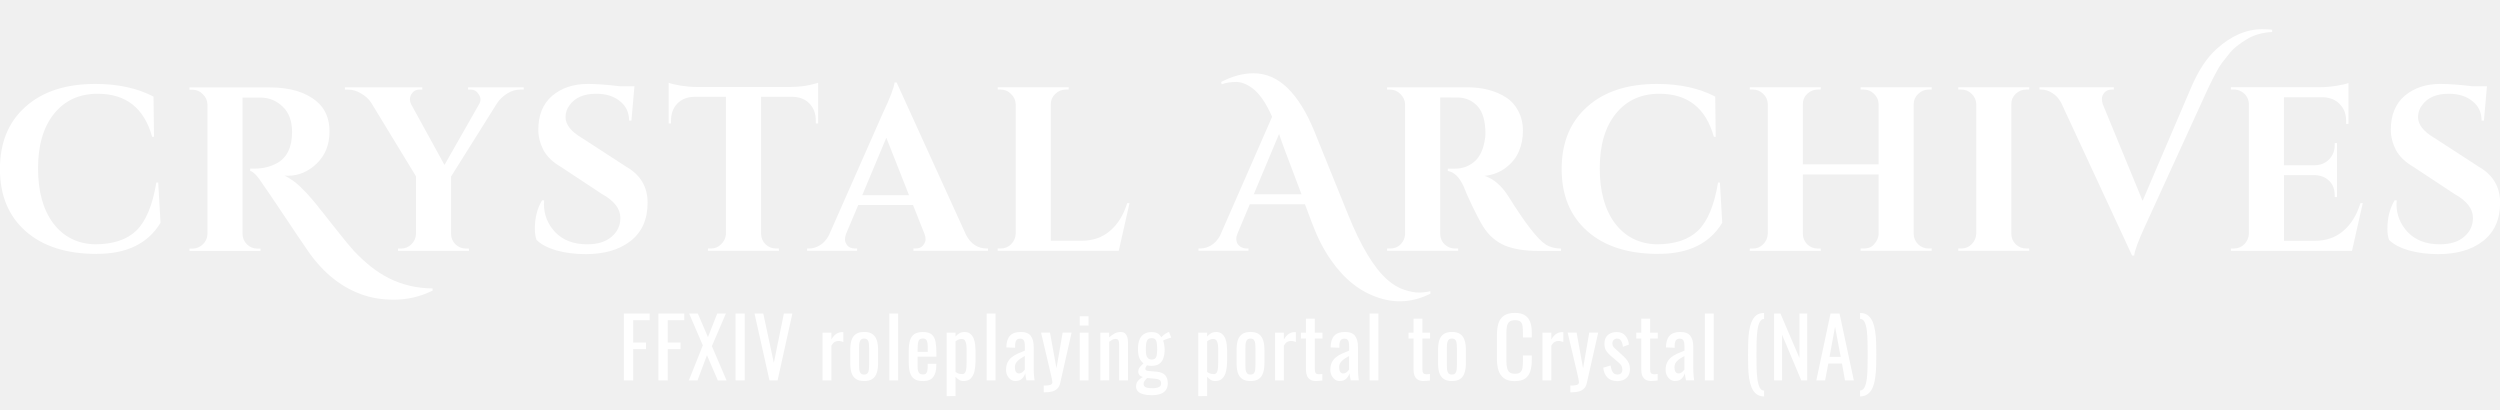
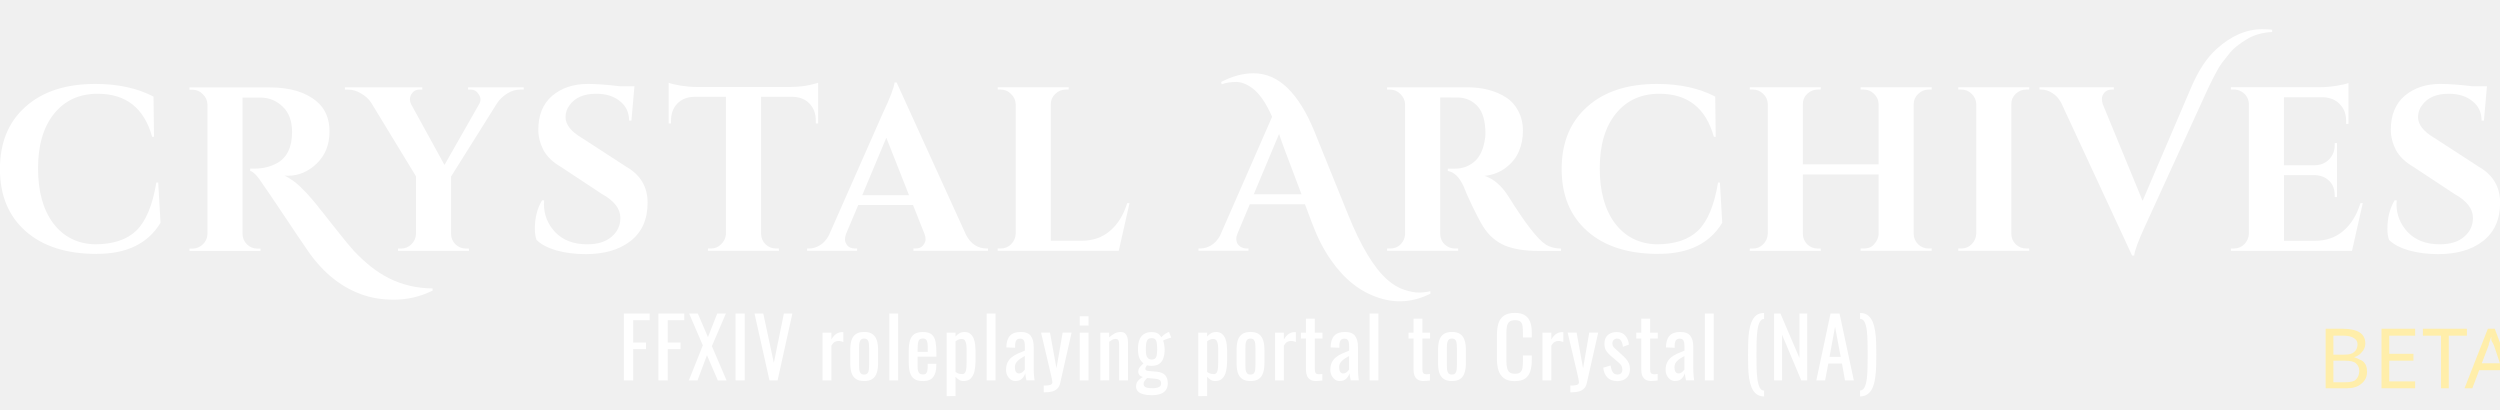
<svg xmlns="http://www.w3.org/2000/svg" width="171.11" height="28.027" viewBox="0 0 45.271 7.415" version="1.1" id="svg5">
  <defs id="defs2" />
  <g id="layer1" transform="translate(-48.04912,-50.47336)">
    <g aria-label="cRystal ArchiVes" id="text2630" style="font-size:4.233px;line-height:1.25;font-family:'Cinzel Decorative';-inkscape-font-specification:'Cinzel Decorative';letter-spacing:0.13px;fill:#ffffff;stroke-width:0.265" transform="translate(0,0.5291441)">
      <path d="m 49.797,54.542 q -0.817,0 -1.283,-0.411 -0.466,-0.411 -0.466,-1.126 0,-0.715 0.461,-1.126 0.461,-0.415 1.266,-0.415 0.614,0 1.054,0.229 l 0.009,0.728 h -0.034 q -0.216,-0.779 -0.986,-0.779 -0.5,0 -0.792,0.364 -0.288,0.36 -0.288,0.986 0,0.627 0.275,0.995 0.279,0.368 0.754,0.381 0.491,0 0.749,-0.246 0.262,-0.254 0.364,-0.872 h 0.034 l 0.042,0.728 q -0.343,0.567 -1.16,0.563 z" style="font-weight:bold" id="path1334" />
      <path d="m 55.883,55.206 q -0.33,0.165 -0.703,0.165 -0.33,0 -0.601,-0.102 -0.584,-0.216 -0.995,-0.842 -0.106,-0.152 -0.394,-0.584 -0.288,-0.432 -0.373,-0.55 -0.148,-0.233 -0.237,-0.254 v -0.042 q 0.004,0 0.009,0 0.009,0 0.017,0 0.009,0 0.017,0 0.009,0 0.021,0 0.013,0 0.021,0 0.216,0 0.398,-0.097 0.275,-0.152 0.275,-0.563 0,-0.301 -0.169,-0.461 -0.169,-0.165 -0.406,-0.165 h -0.322 v 2.468 q 0,0.11 0.08,0.191 0.08,0.076 0.191,0.076 h 0.055 v 0.042 h -1.287 v -0.042 h 0.055 q 0.106,0 0.186,-0.076 0.08,-0.076 0.085,-0.186 v -2.349 q -0.004,-0.11 -0.085,-0.186 -0.076,-0.08 -0.186,-0.08 h -0.055 v -0.042 h 1.452 q 0.546,0 0.847,0.25 0.237,0.195 0.237,0.55 0,0.356 -0.233,0.58 -0.229,0.22 -0.525,0.22 -0.025,0 -0.055,-0.004 0.174,0.093 0.288,0.207 0.119,0.114 0.203,0.216 0.089,0.102 0.148,0.182 0.064,0.076 0.165,0.207 0.102,0.127 0.212,0.267 0.11,0.14 0.241,0.288 0.135,0.144 0.296,0.275 0.165,0.131 0.334,0.216 0.36,0.182 0.792,0.186 z" style="font-weight:bold" id="path1336" />
      <path d="m 57.533,51.566 h -0.059 q -0.127,0 -0.241,0.072 -0.114,0.072 -0.182,0.174 l -0.834,1.329 v 1.037 q 0,0.11 0.08,0.191 0.08,0.076 0.191,0.076 h 0.051 l 0.004,0.042 h -1.287 v -0.042 h 0.055 q 0.11,0 0.186,-0.076 0.08,-0.076 0.085,-0.186 v -1.046 l -0.809,-1.329 q -0.064,-0.102 -0.182,-0.169 -0.114,-0.072 -0.237,-0.072 h -0.059 v -0.042 h 1.401 v 0.042 h -0.055 q -0.093,0 -0.144,0.085 -0.025,0.047 -0.025,0.093 0,0.042 0.021,0.085 l 0.605,1.101 0.627,-1.101 q 0.025,-0.042 0.025,-0.085 0,-0.047 -0.03,-0.089 -0.051,-0.089 -0.144,-0.089 h -0.051 v -0.042 h 1.008 z" style="font-weight:bold" id="path1338" />
      <path d="m 57.734,54.093 q 0,-0.305 0.131,-0.521 h 0.038 q -0.004,0.034 -0.004,0.068 0,0.292 0.207,0.512 0.212,0.216 0.576,0.216 0.284,0 0.44,-0.135 0.161,-0.135 0.161,-0.343 0,-0.25 -0.339,-0.436 l -0.737,-0.487 q -0.22,-0.127 -0.317,-0.305 -0.093,-0.182 -0.093,-0.368 0,-0.398 0.25,-0.614 0.254,-0.216 0.648,-0.216 0.233,0 0.576,0.042 h 0.267 l -0.055,0.622 h -0.042 q 0,-0.22 -0.165,-0.351 -0.161,-0.135 -0.432,-0.135 -0.33,0 -0.478,0.203 -0.076,0.097 -0.076,0.22 0,0.203 0.296,0.377 l 0.809,0.525 q 0.381,0.22 0.381,0.648 0,0.453 -0.309,0.694 -0.305,0.237 -0.813,0.237 -0.288,0 -0.533,-0.068 -0.241,-0.072 -0.356,-0.19 -0.03,-0.08 -0.03,-0.195 z" style="font-weight:bold" id="path1340" />
      <path d="m 61.831,51.697 v 2.485 q 0.004,0.11 0.08,0.186 0.08,0.076 0.19,0.076 h 0.051 l 0.004,0.042 h -1.287 v -0.042 h 0.055 q 0.106,0 0.182,-0.076 0.08,-0.076 0.089,-0.182 v -2.489 h -0.572 q -0.195,0.004 -0.309,0.123 -0.114,0.119 -0.114,0.309 v 0.051 h -0.042 v -0.737 q 0.059,0.025 0.212,0.051 0.157,0.025 0.288,0.025 h 1.706 q 0.207,-0.004 0.339,-0.034 0.131,-0.03 0.161,-0.042 v 0.737 h -0.042 v -0.051 q 0,-0.191 -0.114,-0.309 -0.114,-0.119 -0.309,-0.123 z" style="font-weight:bold" id="path1342" />
      <path d="m 65.902,54.444 h 0.038 v 0.042 h -1.35 v -0.042 h 0.038 q 0.093,0 0.135,-0.055 0.047,-0.059 0.047,-0.11 0,-0.051 -0.021,-0.102 l -0.207,-0.521 h -0.991 l -0.22,0.521 q -0.021,0.055 -0.021,0.106 0,0.047 0.042,0.106 0.047,0.055 0.144,0.055 h 0.034 v 0.042 h -0.906 v -0.042 h 0.038 q 0.097,0 0.195,-0.059 0.097,-0.059 0.161,-0.178 l 0.978,-2.214 q 0.199,-0.419 0.212,-0.555 h 0.038 l 1.257,2.76 q 0.064,0.123 0.161,0.186 0.097,0.059 0.199,0.059 z m -2.239,-0.965 h 0.847 l -0.411,-1.041 z" style="font-weight:bold" id="path1344" />
      <path d="m 66.171,54.444 q 0.11,0 0.186,-0.076 0.08,-0.08 0.085,-0.191 v -2.345 q -0.004,-0.11 -0.085,-0.186 -0.076,-0.08 -0.186,-0.08 h -0.055 v -0.042 h 1.287 l -0.004,0.042 h -0.051 q -0.11,0 -0.191,0.08 -0.08,0.076 -0.08,0.186 v 2.472 h 0.555 q 0.309,0 0.516,-0.178 0.212,-0.178 0.313,-0.504 h 0.042 l -0.195,0.864 h -2.193 v -0.042 z" style="font-weight:bold" id="path1346" />
      <path d="m 73.953,55.261 q -0.461,0.233 -0.936,0.076 -0.504,-0.161 -0.868,-0.686 -0.195,-0.279 -0.334,-0.648 l -0.135,-0.36 h -0.999 l -0.224,0.533 q -0.021,0.055 -0.021,0.089 0,0.034 0.013,0.076 0.017,0.038 0.064,0.072 0.051,0.03 0.11,0.03 h 0.034 v 0.042 h -0.906 v -0.042 h 0.038 q 0.097,0 0.191,-0.055 0.097,-0.059 0.161,-0.174 l 0.944,-2.155 q -0.165,-0.373 -0.351,-0.512 -0.157,-0.119 -0.301,-0.119 -0.14,0 -0.262,0.042 l -0.009,-0.042 q 0.305,-0.157 0.584,-0.157 0.347,0 0.622,0.271 0.271,0.267 0.478,0.77 l 0.614,1.516 q 0.347,0.859 0.711,1.181 0.148,0.131 0.305,0.182 0.157,0.051 0.262,0.051 0.11,0 0.212,-0.025 z m -3.2,-1.799 h 0.864 l -0.296,-0.783 q -0.021,-0.059 -0.059,-0.161 -0.038,-0.106 -0.051,-0.148 z" style="font-weight:bold" id="path1348" />
      <path d="m 74.324,51.709 h -0.182 q -0.009,0 -0.013,0 v 2.468 q 0.004,0.157 0.135,0.233 0.064,0.034 0.135,0.034 h 0.055 v 0.042 h -1.287 v -0.042 h 0.055 q 0.152,0 0.233,-0.131 0.034,-0.059 0.038,-0.131 v -2.349 q -0.004,-0.11 -0.085,-0.186 -0.076,-0.08 -0.186,-0.08 h -0.055 v -0.042 h 1.452 q 0.411,0 0.694,0.178 0.144,0.089 0.229,0.25 0.085,0.157 0.085,0.36 0,0.199 -0.072,0.368 -0.068,0.169 -0.233,0.296 -0.161,0.127 -0.389,0.152 0.246,0.08 0.432,0.373 0.457,0.732 0.677,0.872 0.11,0.068 0.275,0.072 v 0.042 h -0.415 q -0.36,0 -0.601,-0.097 -0.241,-0.102 -0.394,-0.343 -0.076,-0.123 -0.195,-0.368 -0.119,-0.25 -0.157,-0.356 -0.114,-0.254 -0.288,-0.284 v -0.042 h 0.131 q 0.191,0 0.334,-0.114 0.148,-0.114 0.199,-0.373 0.017,-0.089 0.017,-0.14 0,-0.347 -0.14,-0.5 -0.14,-0.157 -0.36,-0.161 -0.042,0 -0.127,0 z" style="font-weight:bold" id="path1350" />
      <path d="m 78.077,54.542 q -0.817,0 -1.283,-0.411 -0.466,-0.411 -0.466,-1.126 0,-0.715 0.461,-1.126 0.461,-0.415 1.266,-0.415 0.614,0 1.054,0.229 l 0.009,0.728 h -0.034 q -0.216,-0.779 -0.986,-0.779 -0.5,0 -0.792,0.364 -0.288,0.36 -0.288,0.986 0,0.627 0.275,0.995 0.279,0.368 0.754,0.381 0.491,0 0.749,-0.246 0.262,-0.254 0.364,-0.872 h 0.034 l 0.042,0.728 q -0.343,0.567 -1.16,0.563 z" style="font-weight:bold" id="path1352" />
      <path d="m 81.797,54.444 q 0.11,0 0.169,-0.055 0.097,-0.097 0.102,-0.207 v -1.079 h -1.372 v 1.075 q 0,0.11 0.08,0.191 0.08,0.076 0.191,0.076 h 0.051 l 0.004,0.042 H 79.735 v -0.042 h 0.055 q 0.11,0 0.186,-0.076 0.08,-0.08 0.085,-0.191 V 51.828 q -0.004,-0.11 -0.085,-0.186 -0.076,-0.076 -0.186,-0.076 h -0.055 v -0.042 h 1.287 l -0.004,0.042 h -0.051 q -0.11,0 -0.191,0.076 -0.08,0.076 -0.08,0.186 v 1.092 h 1.372 V 51.828 q -0.004,-0.11 -0.085,-0.186 -0.076,-0.076 -0.186,-0.076 h -0.055 v -0.042 H 83.029 v 0.042 h -0.055 q -0.11,0 -0.191,0.08 -0.08,0.076 -0.08,0.186 v 2.345 q 0,0.11 0.08,0.191 0.08,0.076 0.191,0.076 h 0.055 v 0.042 h -1.287 v -0.042 z" style="font-weight:bold" id="path1354" />
      <path d="m 83.565,54.444 q 0.11,0 0.186,-0.076 0.08,-0.08 0.085,-0.191 v -2.349 q -0.004,-0.11 -0.085,-0.186 -0.076,-0.076 -0.186,-0.076 h -0.055 v -0.042 h 1.287 l -0.004,0.042 h -0.051 q -0.11,0 -0.191,0.076 -0.08,0.076 -0.08,0.186 v 2.349 q 0,0.11 0.08,0.191 0.08,0.076 0.191,0.076 h 0.051 l 0.004,0.042 h -1.287 v -0.042 z" style="font-weight:bold" id="path1356" />
      <path d="m 89.016,50.473 q 0.106,0 0.178,0.009 v 0.042 q -0.262,0.013 -0.453,0.127 -0.216,0.131 -0.309,0.246 -0.089,0.11 -0.144,0.182 -0.051,0.068 -0.102,0.165 -0.08,0.148 -0.148,0.292 l -1.135,2.481 q -0.195,0.419 -0.207,0.555 h -0.038 l -1.283,-2.764 q -0.064,-0.119 -0.161,-0.178 -0.097,-0.064 -0.199,-0.064 h -0.034 v -0.042 h 1.346 v 0.042 h -0.034 q -0.093,0 -0.14,0.059 -0.042,0.055 -0.042,0.106 0,0.051 0.017,0.102 l 0.72,1.748 0.876,-2.045 q 0.199,-0.47 0.466,-0.707 0.394,-0.356 0.825,-0.356 z" style="font-weight:bold" id="path1358" />
      <path d="m 88.502,54.444 q 0.11,0 0.186,-0.076 0.08,-0.08 0.085,-0.191 v -2.358 q -0.013,-0.148 -0.14,-0.22 -0.064,-0.034 -0.131,-0.034 h -0.055 v -0.042 h 1.621 q 0.131,0 0.288,-0.025 0.157,-0.025 0.22,-0.051 v 0.741 h -0.042 v -0.051 q 0,-0.191 -0.114,-0.305 -0.11,-0.119 -0.301,-0.127 h -0.711 v 1.232 h 0.559 q 0.157,-0.004 0.258,-0.106 0.102,-0.106 0.102,-0.258 v -0.038 h 0.042 v 0.978 h -0.042 v -0.034 q 0,-0.212 -0.169,-0.313 -0.085,-0.047 -0.186,-0.051 h -0.563 v 1.19 h 0.555 q 0.309,0 0.516,-0.178 0.212,-0.178 0.313,-0.504 h 0.042 l -0.195,0.864 h -2.193 v -0.042 z" style="font-weight:bold" id="path1360" />
      <path d="m 91.281,54.093 q 0,-0.305 0.131,-0.521 h 0.038 q -0.004,0.034 -0.004,0.068 0,0.292 0.207,0.512 0.212,0.216 0.576,0.216 0.284,0 0.44,-0.135 0.161,-0.135 0.161,-0.343 0,-0.25 -0.339,-0.436 l -0.737,-0.487 q -0.22,-0.127 -0.318,-0.305 -0.093,-0.182 -0.093,-0.368 0,-0.398 0.25,-0.614 0.254,-0.216 0.648,-0.216 0.233,0 0.576,0.042 h 0.267 l -0.055,0.622 h -0.042 q 0,-0.22 -0.165,-0.351 -0.161,-0.135 -0.432,-0.135 -0.33,0 -0.478,0.203 -0.076,0.097 -0.076,0.22 0,0.203 0.296,0.377 l 0.809,0.525 q 0.381,0.22 0.381,0.648 0,0.453 -0.309,0.694 -0.305,0.237 -0.813,0.237 -0.288,0 -0.533,-0.068 -0.241,-0.072 -0.356,-0.19 -0.03,-0.08 -0.03,-0.195 z" style="font-weight:bold" id="path1362" />
    </g>
    <g aria-label="FFXIV roleplaying portal to Crystal (NA)" id="text92731" style="font-weight:bold;font-size:1.496px;line-height:1.25;font-family:'Roboto Condensed';-inkscape-font-specification:'Roboto Condensed,  Bold';letter-spacing:0.041px;fill:#ffffff;stroke-width:0.093" transform="translate(0,0.2923912)">
      <path d="m 59.346,57.069 v -1.211 h 0.468 v 0.121 h -0.299 v 0.404 h 0.232 v 0.12 h -0.232 v 0.567 z" style="font-weight:normal;font-family:Oswald;-inkscape-font-specification:Oswald" id="path1263" />
      <path d="M 59.972,57.069 V 55.858 H 60.44 v 0.121 h -0.299 v 0.404 h 0.232 v 0.12 h -0.232 v 0.567 z" style="font-weight:normal;font-family:Oswald;-inkscape-font-specification:Oswald" id="path1265" />
      <path d="m 60.523,57.069 0.253,-0.634 -0.248,-0.577 h 0.157 l 0.184,0.428 0.168,-0.428 h 0.157 l -0.254,0.591 0.266,0.621 H 61.048 L 60.851,56.613 60.68,57.069 Z" style="font-weight:normal;font-family:Oswald;-inkscape-font-specification:Oswald" id="path1267" />
      <path d="m 61.369,57.069 v -1.211 h 0.166 v 1.211 z" style="font-weight:normal;font-family:Oswald;-inkscape-font-specification:Oswald" id="path1269" />
      <path d="m 61.983,57.069 -0.271,-1.211 h 0.159 l 0.191,0.893 0.182,-0.893 h 0.154 l -0.268,1.211 z" style="font-weight:normal;font-family:Oswald;-inkscape-font-specification:Oswald" id="path1271" />
      <path d="m 62.944,57.069 v -0.864 h 0.16 v 0.123 q 0.048,-0.079 0.096,-0.106 0.048,-0.027 0.096,-0.027 0.006,0 0.01,0 0.006,0 0.015,0.002 v 0.176 q -0.018,-0.007 -0.042,-0.012 -0.022,-0.006 -0.046,-0.006 -0.037,0 -0.069,0.018 -0.03,0.016 -0.06,0.066 v 0.631 z" style="font-weight:normal;font-family:Oswald;-inkscape-font-specification:Oswald" id="path1273" />
      <path d="m 63.698,57.081 q -0.096,0 -0.151,-0.039 -0.055,-0.039 -0.079,-0.111 -0.022,-0.072 -0.022,-0.169 v -0.251 q 0,-0.097 0.022,-0.169 0.024,-0.072 0.079,-0.111 0.055,-0.039 0.151,-0.039 0.096,0 0.15,0.039 0.055,0.039 0.078,0.111 0.024,0.072 0.024,0.169 v 0.251 q 0,0.097 -0.024,0.169 -0.022,0.072 -0.078,0.111 -0.054,0.039 -0.15,0.039 z m 0,-0.118 q 0.046,0 0.064,-0.027 0.019,-0.027 0.022,-0.07 0.004,-0.045 0.004,-0.093 V 56.503 q 0,-0.049 -0.004,-0.093 -0.003,-0.043 -0.022,-0.07 -0.018,-0.028 -0.064,-0.028 -0.046,0 -0.066,0.028 -0.019,0.027 -0.024,0.07 -0.003,0.043 -0.003,0.093 v 0.271 q 0,0.048 0.003,0.093 0.004,0.043 0.024,0.07 0.019,0.027 0.066,0.027 z" style="font-weight:normal;font-family:Oswald;-inkscape-font-specification:Oswald" id="path1275" />
      <path d="m 64.153,57.069 v -1.211 h 0.16 v 1.211 z" style="font-weight:normal;font-family:Oswald;-inkscape-font-specification:Oswald" id="path1277" />
      <path d="m 64.761,57.081 q -0.102,0 -0.157,-0.039 -0.055,-0.04 -0.078,-0.117 -0.021,-0.078 -0.021,-0.19 v -0.197 q 0,-0.115 0.022,-0.191 0.022,-0.076 0.078,-0.115 0.057,-0.039 0.156,-0.039 0.109,0 0.16,0.045 0.052,0.045 0.069,0.13 0.016,0.084 0.016,0.202 v 0.07 h -0.341 v 0.173 q 0,0.052 0.009,0.085 0.01,0.033 0.031,0.049 0.022,0.015 0.057,0.015 0.036,0 0.054,-0.016 0.019,-0.018 0.025,-0.049 0.007,-0.033 0.007,-0.076 v -0.052 h 0.156 v 0.033 q 0,0.13 -0.055,0.205 -0.055,0.075 -0.188,0.075 z m -0.096,-0.528 h 0.184 v -0.078 q 0,-0.054 -0.006,-0.09 -0.006,-0.037 -0.025,-0.055 -0.018,-0.019 -0.058,-0.019 -0.039,0 -0.06,0.018 -0.019,0.018 -0.027,0.061 -0.007,0.042 -0.007,0.117 z" style="font-weight:normal;font-family:Oswald;-inkscape-font-specification:Oswald" id="path1279" />
      <path d="m 65.192,57.354 v -1.149 h 0.16 v 0.069 q 0.028,-0.033 0.069,-0.057 0.04,-0.024 0.096,-0.024 0.067,0 0.106,0.036 0.04,0.034 0.06,0.088 0.019,0.052 0.025,0.108 0.006,0.054 0.006,0.093 v 0.209 q 0,0.091 -0.018,0.173 -0.018,0.081 -0.066,0.132 -0.046,0.049 -0.132,0.049 -0.046,0 -0.082,-0.022 -0.036,-0.024 -0.064,-0.054 v 0.348 z m 0.275,-0.398 q 0.042,0 0.06,-0.03 0.018,-0.031 0.022,-0.084 0.004,-0.052 0.004,-0.115 v -0.209 q 0,-0.054 -0.006,-0.099 -0.006,-0.046 -0.025,-0.073 -0.019,-0.027 -0.061,-0.027 -0.031,0 -0.06,0.013 -0.028,0.013 -0.049,0.031 v 0.553 q 0.022,0.016 0.051,0.028 0.028,0.01 0.064,0.01 z" style="font-weight:normal;font-family:Oswald;-inkscape-font-specification:Oswald" id="path1281" />
      <path d="m 65.916,57.069 v -1.211 h 0.16 v 1.211 z" style="font-weight:normal;font-family:Oswald;-inkscape-font-specification:Oswald" id="path1283" />
      <path d="m 66.44,57.081 q -0.051,0 -0.09,-0.028 -0.039,-0.03 -0.061,-0.075 -0.022,-0.046 -0.022,-0.097 0,-0.081 0.027,-0.136 0.027,-0.055 0.073,-0.093 0.048,-0.039 0.109,-0.067 0.063,-0.028 0.132,-0.055 v -0.061 q 0,-0.052 -0.006,-0.087 -0.006,-0.034 -0.025,-0.051 -0.018,-0.018 -0.055,-0.018 -0.033,0 -0.054,0.015 -0.019,0.015 -0.028,0.043 -0.009,0.027 -0.009,0.064 v 0.043 l -0.159,-0.006 q 0.003,-0.144 0.066,-0.211 0.063,-0.069 0.194,-0.069 0.129,0 0.182,0.07 0.054,0.07 0.054,0.203 v 0.395 q 0,0.04 0.002,0.078 0.003,0.037 0.006,0.07 0.004,0.031 0.007,0.06 h -0.147 q -0.004,-0.024 -0.012,-0.06 -0.006,-0.037 -0.009,-0.067 -0.015,0.051 -0.058,0.096 -0.042,0.043 -0.117,0.043 z m 0.063,-0.138 q 0.024,0 0.045,-0.013 0.021,-0.013 0.037,-0.03 0.016,-0.018 0.022,-0.028 v -0.245 q -0.037,0.021 -0.07,0.042 -0.033,0.021 -0.058,0.045 -0.024,0.022 -0.039,0.052 -0.013,0.028 -0.013,0.066 0,0.052 0.019,0.082 0.019,0.03 0.057,0.03 z" style="font-weight:normal;font-family:Oswald;-inkscape-font-specification:Oswald" id="path1285" />
      <path d="m 66.949,57.286 v -0.123 q 0.058,0 0.093,-0.006 0.034,-0.004 0.049,-0.019 0.015,-0.013 0.015,-0.039 0,-0.013 -0.01,-0.06 -0.01,-0.046 -0.022,-0.099 l -0.173,-0.736 h 0.162 l 0.117,0.646 0.112,-0.646 h 0.162 l -0.206,0.912 q -0.013,0.063 -0.049,0.099 -0.036,0.037 -0.093,0.054 -0.055,0.016 -0.135,0.016 z" style="font-weight:normal;font-family:Oswald;-inkscape-font-specification:Oswald" id="path1287" />
      <path d="m 67.601,57.069 v -0.864 h 0.16 v 0.864 z m 0,-0.993 v -0.168 h 0.16 v 0.168 z" style="font-weight:normal;font-family:Oswald;-inkscape-font-specification:Oswald" id="path1289" />
      <path d="m 67.974,57.069 v -0.864 h 0.16 v 0.085 q 0.043,-0.04 0.096,-0.069 0.052,-0.028 0.115,-0.028 0.052,0 0.079,0.027 0.028,0.027 0.039,0.067 0.012,0.04 0.012,0.082 v 0.7 h -0.16 v -0.654 q 0,-0.046 -0.013,-0.072 -0.013,-0.025 -0.055,-0.025 -0.027,0 -0.057,0.016 -0.028,0.015 -0.055,0.037 v 0.697 z" style="font-weight:normal;font-family:Oswald;-inkscape-font-specification:Oswald" id="path1291" />
      <path d="m 68.897,57.337 q -0.078,0 -0.141,-0.016 -0.063,-0.016 -0.099,-0.052 -0.036,-0.036 -0.036,-0.094 0,-0.042 0.018,-0.073 0.018,-0.031 0.046,-0.054 0.028,-0.024 0.06,-0.039 -0.042,-0.012 -0.063,-0.037 -0.021,-0.027 -0.021,-0.055 0,-0.048 0.025,-0.082 0.025,-0.034 0.07,-0.075 -0.049,-0.037 -0.075,-0.096 -0.025,-0.058 -0.025,-0.162 0,-0.102 0.027,-0.169 0.028,-0.069 0.082,-0.103 0.055,-0.036 0.135,-0.036 0.07,0 0.112,0.024 0.043,0.024 0.066,0.072 0.007,-0.012 0.04,-0.04 0.033,-0.03 0.076,-0.049 l 0.024,-0.01 0.04,0.103 q -0.019,0.003 -0.052,0.015 -0.031,0.01 -0.06,0.022 -0.027,0.01 -0.034,0.018 0.01,0.025 0.018,0.073 0.009,0.048 0.009,0.085 0,0.088 -0.022,0.156 -0.022,0.067 -0.075,0.106 -0.051,0.037 -0.142,0.037 -0.019,0 -0.042,-0.003 -0.022,-0.003 -0.04,-0.007 -0.009,0.013 -0.019,0.031 -0.009,0.018 -0.009,0.034 0,0.016 0.016,0.027 0.018,0.009 0.055,0.012 l 0.135,0.012 q 0.102,0.009 0.151,0.061 0.049,0.052 0.049,0.15 0,0.07 -0.033,0.118 -0.033,0.049 -0.1,0.073 -0.066,0.024 -0.168,0.024 z m 0.012,-0.126 q 0.085,0 0.126,-0.021 0.04,-0.019 0.04,-0.064 0,-0.027 -0.01,-0.045 -0.009,-0.018 -0.034,-0.028 -0.025,-0.01 -0.073,-0.015 l -0.136,-0.012 q -0.016,0.016 -0.031,0.033 -0.015,0.016 -0.024,0.034 -0.009,0.019 -0.009,0.04 0,0.039 0.033,0.058 0.033,0.019 0.12,0.019 z m -0.007,-0.519 q 0.034,0 0.054,-0.012 0.021,-0.013 0.031,-0.037 0.01,-0.025 0.013,-0.061 0.004,-0.036 0.004,-0.081 0,-0.045 -0.004,-0.081 -0.003,-0.037 -0.013,-0.063 -0.009,-0.027 -0.03,-0.04 -0.019,-0.013 -0.054,-0.013 -0.033,0 -0.055,0.013 -0.021,0.013 -0.031,0.039 -0.01,0.024 -0.015,0.061 -0.004,0.036 -0.004,0.084 0,0.04 0.003,0.076 0.004,0.034 0.015,0.06 0.012,0.025 0.033,0.04 0.021,0.015 0.054,0.015 z" style="font-weight:normal;font-family:Oswald;-inkscape-font-specification:Oswald" id="path1293" />
      <path d="m 69.748,57.354 v -1.149 h 0.16 v 0.069 q 0.028,-0.033 0.069,-0.057 0.04,-0.024 0.096,-0.024 0.067,0 0.106,0.036 0.04,0.034 0.06,0.088 0.019,0.052 0.025,0.108 0.006,0.054 0.006,0.093 v 0.209 q 0,0.091 -0.018,0.173 -0.018,0.081 -0.066,0.132 -0.046,0.049 -0.132,0.049 -0.046,0 -0.082,-0.022 -0.036,-0.024 -0.064,-0.054 v 0.348 z m 0.275,-0.398 q 0.042,0 0.06,-0.03 0.018,-0.031 0.022,-0.084 0.004,-0.052 0.004,-0.115 v -0.209 q 0,-0.054 -0.006,-0.099 -0.006,-0.046 -0.025,-0.073 -0.019,-0.027 -0.061,-0.027 -0.031,0 -0.06,0.013 -0.028,0.013 -0.049,0.031 v 0.553 q 0.022,0.016 0.051,0.028 0.028,0.01 0.064,0.01 z" style="font-weight:normal;font-family:Oswald;-inkscape-font-specification:Oswald" id="path1295" />
      <path d="m 70.694,57.081 q -0.096,0 -0.151,-0.039 -0.055,-0.039 -0.079,-0.111 -0.022,-0.072 -0.022,-0.169 v -0.251 q 0,-0.097 0.022,-0.169 0.024,-0.072 0.079,-0.111 0.055,-0.039 0.151,-0.039 0.096,0 0.15,0.039 0.055,0.039 0.078,0.111 0.024,0.072 0.024,0.169 v 0.251 q 0,0.097 -0.024,0.169 -0.022,0.072 -0.078,0.111 -0.054,0.039 -0.15,0.039 z m 0,-0.118 q 0.046,0 0.064,-0.027 0.019,-0.027 0.022,-0.07 0.004,-0.045 0.004,-0.093 V 56.503 q 0,-0.049 -0.004,-0.093 -0.003,-0.043 -0.022,-0.07 -0.018,-0.028 -0.064,-0.028 -0.046,0 -0.066,0.028 -0.019,0.027 -0.024,0.07 -0.003,0.043 -0.003,0.093 v 0.271 q 0,0.048 0.003,0.093 0.004,0.043 0.024,0.07 0.019,0.027 0.066,0.027 z" style="font-weight:normal;font-family:Oswald;-inkscape-font-specification:Oswald" id="path1297" />
      <path d="m 71.138,57.069 v -0.864 h 0.16 v 0.123 q 0.048,-0.079 0.096,-0.106 0.048,-0.027 0.096,-0.027 0.006,0 0.01,0 0.006,0 0.015,0.002 v 0.176 q -0.018,-0.007 -0.042,-0.012 -0.022,-0.006 -0.046,-0.006 -0.037,0 -0.069,0.018 -0.03,0.016 -0.06,0.066 v 0.631 z" style="font-weight:normal;font-family:Oswald;-inkscape-font-specification:Oswald" id="path1299" />
      <path d="m 71.885,57.081 q -0.067,0 -0.109,-0.025 -0.04,-0.025 -0.06,-0.072 -0.018,-0.046 -0.018,-0.109 v -0.564 h -0.091 v -0.106 h 0.091 v -0.253 h 0.16 v 0.253 h 0.139 v 0.106 H 71.858 v 0.553 q 0,0.051 0.016,0.073 0.016,0.021 0.063,0.021 0.012,0 0.027,-0.002 0.016,-0.002 0.031,-0.003 v 0.118 q -0.03,0.004 -0.055,0.006 -0.025,0.003 -0.055,0.003 z" style="font-weight:normal;font-family:Oswald;-inkscape-font-specification:Oswald" id="path1301" />
      <path d="m 72.312,57.081 q -0.051,0 -0.09,-0.028 -0.039,-0.03 -0.061,-0.075 -0.022,-0.046 -0.022,-0.097 0,-0.081 0.027,-0.136 0.027,-0.055 0.073,-0.093 0.048,-0.039 0.109,-0.067 0.063,-0.028 0.132,-0.055 v -0.061 q 0,-0.052 -0.006,-0.087 -0.006,-0.034 -0.025,-0.051 -0.018,-0.018 -0.055,-0.018 -0.033,0 -0.054,0.015 -0.019,0.015 -0.028,0.043 -0.009,0.027 -0.009,0.064 v 0.043 l -0.159,-0.006 q 0.003,-0.144 0.066,-0.211 0.063,-0.069 0.194,-0.069 0.129,0 0.182,0.07 0.054,0.07 0.054,0.203 v 0.395 q 0,0.04 0.002,0.078 0.003,0.037 0.006,0.07 0.004,0.031 0.007,0.06 h -0.147 q -0.004,-0.024 -0.012,-0.06 -0.006,-0.037 -0.009,-0.067 -0.015,0.051 -0.058,0.096 -0.042,0.043 -0.117,0.043 z m 0.063,-0.138 q 0.024,0 0.045,-0.013 0.021,-0.013 0.037,-0.03 0.016,-0.018 0.022,-0.028 v -0.245 q -0.037,0.021 -0.07,0.042 -0.033,0.021 -0.058,0.045 -0.024,0.022 -0.039,0.052 -0.013,0.028 -0.013,0.066 0,0.052 0.019,0.082 0.019,0.03 0.057,0.03 z" style="font-weight:normal;font-family:Oswald;-inkscape-font-specification:Oswald" id="path1303" />
      <path d="m 72.85,57.069 v -1.211 h 0.16 v 1.211 z" style="font-weight:normal;font-family:Oswald;-inkscape-font-specification:Oswald" id="path1305" />
      <path d="m 73.833,57.081 q -0.067,0 -0.109,-0.025 -0.04,-0.025 -0.06,-0.072 -0.018,-0.046 -0.018,-0.109 v -0.564 h -0.091 v -0.106 h 0.091 v -0.253 h 0.16 v 0.253 h 0.139 v 0.106 h -0.139 v 0.553 q 0,0.051 0.016,0.073 0.016,0.021 0.063,0.021 0.012,0 0.027,-0.002 0.016,-0.002 0.031,-0.003 v 0.118 q -0.03,0.004 -0.055,0.006 -0.025,0.003 -0.055,0.003 z" style="font-weight:normal;font-family:Oswald;-inkscape-font-specification:Oswald" id="path1307" />
      <path d="m 74.342,57.081 q -0.096,0 -0.151,-0.039 -0.055,-0.039 -0.079,-0.111 -0.022,-0.072 -0.022,-0.169 v -0.251 q 0,-0.097 0.022,-0.169 0.024,-0.072 0.079,-0.111 0.055,-0.039 0.151,-0.039 0.096,0 0.15,0.039 0.055,0.039 0.078,0.111 0.024,0.072 0.024,0.169 v 0.251 q 0,0.097 -0.024,0.169 -0.022,0.072 -0.078,0.111 -0.054,0.039 -0.15,0.039 z m 0,-0.118 q 0.046,0 0.064,-0.027 0.019,-0.027 0.022,-0.07 0.004,-0.045 0.004,-0.093 V 56.503 q 0,-0.049 -0.004,-0.093 -0.003,-0.043 -0.022,-0.07 -0.018,-0.028 -0.064,-0.028 -0.046,0 -0.066,0.028 -0.019,0.027 -0.024,0.07 -0.003,0.043 -0.003,0.093 v 0.271 q 0,0.048 0.003,0.093 0.004,0.043 0.024,0.07 0.019,0.027 0.066,0.027 z" style="font-weight:normal;font-family:Oswald;-inkscape-font-specification:Oswald" id="path1309" />
      <path d="m 75.482,57.083 q -0.129,0 -0.2,-0.054 -0.07,-0.054 -0.099,-0.145 -0.027,-0.091 -0.027,-0.203 V 56.253 q 0,-0.123 0.027,-0.214 0.028,-0.091 0.099,-0.141 0.072,-0.051 0.2,-0.051 0.114,0 0.179,0.042 0.067,0.042 0.096,0.12 0.03,0.078 0.03,0.187 v 0.096 H 75.627 V 56.206 q 0,-0.067 -0.007,-0.118 -0.006,-0.052 -0.036,-0.081 -0.03,-0.028 -0.1,-0.028 -0.072,0 -0.105,0.031 -0.033,0.03 -0.043,0.087 -0.009,0.055 -0.009,0.13 v 0.48 q 0,0.091 0.015,0.145 0.015,0.052 0.049,0.075 0.034,0.022 0.093,0.022 0.069,0 0.099,-0.03 0.03,-0.031 0.037,-0.085 0.007,-0.054 0.007,-0.126 v -0.09 h 0.16 v 0.09 q 0,0.111 -0.027,0.196 -0.027,0.084 -0.093,0.132 -0.066,0.046 -0.185,0.046 z" style="font-weight:normal;font-family:Oswald;-inkscape-font-specification:Oswald" id="path1311" />
      <path d="m 75.981,57.069 v -0.864 h 0.16 v 0.123 q 0.048,-0.079 0.096,-0.106 0.048,-0.027 0.096,-0.027 0.006,0 0.01,0 0.006,0 0.015,0.002 v 0.176 q -0.018,-0.007 -0.042,-0.012 -0.022,-0.006 -0.046,-0.006 -0.037,0 -0.069,0.018 -0.03,0.016 -0.06,0.066 v 0.631 z" style="font-weight:normal;font-family:Oswald;-inkscape-font-specification:Oswald" id="path1313" />
      <path d="m 76.485,57.286 v -0.123 q 0.058,0 0.093,-0.006 0.034,-0.004 0.049,-0.019 0.015,-0.013 0.015,-0.039 0,-0.013 -0.01,-0.06 -0.01,-0.046 -0.022,-0.099 l -0.173,-0.736 h 0.162 l 0.117,0.646 0.112,-0.646 h 0.162 l -0.206,0.912 q -0.013,0.063 -0.049,0.099 -0.036,0.037 -0.093,0.054 -0.055,0.016 -0.135,0.016 z" style="font-weight:normal;font-family:Oswald;-inkscape-font-specification:Oswald" id="path1315" />
      <path d="m 77.326,57.081 q -0.106,0 -0.171,-0.066 -0.064,-0.067 -0.073,-0.176 l 0.133,-0.04 q 0.012,0.082 0.04,0.124 0.028,0.04 0.084,0.04 0.043,0 0.066,-0.024 0.022,-0.025 0.022,-0.067 0,-0.037 -0.016,-0.067 -0.016,-0.03 -0.054,-0.061 l -0.148,-0.127 q -0.045,-0.039 -0.076,-0.087 -0.03,-0.048 -0.03,-0.124 0,-0.069 0.027,-0.115 0.028,-0.048 0.078,-0.072 0.051,-0.025 0.118,-0.025 0.103,0 0.157,0.067 0.055,0.066 0.063,0.16 l -0.108,0.04 q -0.006,-0.045 -0.018,-0.078 -0.012,-0.034 -0.033,-0.052 -0.021,-0.019 -0.055,-0.019 -0.039,0 -0.063,0.027 -0.022,0.025 -0.022,0.061 0,0.022 0.009,0.045 0.01,0.021 0.034,0.042 l 0.153,0.141 q 0.031,0.028 0.058,0.061 0.028,0.033 0.046,0.075 0.018,0.042 0.018,0.097 0,0.073 -0.03,0.123 -0.03,0.049 -0.084,0.075 -0.054,0.024 -0.126,0.024 z" style="font-weight:normal;font-family:Oswald;-inkscape-font-specification:Oswald" id="path1317" />
      <path d="m 77.957,57.081 q -0.067,0 -0.109,-0.025 -0.04,-0.025 -0.06,-0.072 -0.018,-0.046 -0.018,-0.109 v -0.564 h -0.091 v -0.106 h 0.091 v -0.253 h 0.16 v 0.253 h 0.139 v 0.106 H 77.93 v 0.553 q 0,0.051 0.016,0.073 0.016,0.021 0.063,0.021 0.012,0 0.027,-0.002 0.016,-0.002 0.031,-0.003 v 0.118 q -0.03,0.004 -0.055,0.006 -0.025,0.003 -0.055,0.003 z" style="font-weight:normal;font-family:Oswald;-inkscape-font-specification:Oswald" id="path1319" />
      <path d="m 78.384,57.081 q -0.051,0 -0.09,-0.028 -0.039,-0.03 -0.061,-0.075 -0.022,-0.046 -0.022,-0.097 0,-0.081 0.027,-0.136 0.027,-0.055 0.073,-0.093 0.048,-0.039 0.109,-0.067 0.063,-0.028 0.132,-0.055 v -0.061 q 0,-0.052 -0.006,-0.087 -0.006,-0.034 -0.025,-0.051 -0.018,-0.018 -0.055,-0.018 -0.033,0 -0.054,0.015 -0.019,0.015 -0.028,0.043 -0.009,0.027 -0.009,0.064 v 0.043 l -0.159,-0.006 q 0.003,-0.144 0.066,-0.211 0.063,-0.069 0.194,-0.069 0.129,0 0.182,0.07 0.054,0.07 0.054,0.203 v 0.395 q 0,0.04 0.002,0.078 0.003,0.037 0.006,0.07 0.004,0.031 0.007,0.06 h -0.147 q -0.004,-0.024 -0.012,-0.06 -0.006,-0.037 -0.009,-0.067 -0.015,0.051 -0.058,0.096 -0.042,0.043 -0.117,0.043 z m 0.063,-0.138 q 0.024,0 0.045,-0.013 0.021,-0.013 0.037,-0.03 0.016,-0.018 0.022,-0.028 v -0.245 q -0.037,0.021 -0.07,0.042 -0.033,0.021 -0.058,0.045 -0.024,0.022 -0.039,0.052 -0.013,0.028 -0.013,0.066 0,0.052 0.019,0.082 0.019,0.03 0.057,0.03 z" style="font-weight:normal;font-family:Oswald;-inkscape-font-specification:Oswald" id="path1321" />
      <path d="m 78.922,57.069 v -1.211 h 0.16 v 1.211 z" style="font-weight:normal;font-family:Oswald;-inkscape-font-specification:Oswald" id="path1323" />
      <path d="m 79.994,57.36 q -0.085,-0.002 -0.141,-0.045 -0.054,-0.042 -0.085,-0.117 -0.031,-0.075 -0.046,-0.171 -0.013,-0.096 -0.016,-0.205 -0.003,-0.109 -0.003,-0.218 0,-0.111 0.003,-0.218 0.003,-0.109 0.016,-0.205 0.015,-0.097 0.046,-0.172 0.031,-0.075 0.085,-0.118 0.055,-0.043 0.141,-0.043 v 0.108 q -0.052,0.002 -0.081,0.06 -0.028,0.057 -0.04,0.151 -0.012,0.094 -0.015,0.209 -0.002,0.114 -0.002,0.229 0,0.117 0.002,0.232 0.003,0.114 0.015,0.208 0.012,0.094 0.04,0.151 0.028,0.057 0.081,0.058 z" style="font-weight:normal;font-family:Oswald;-inkscape-font-specification:Oswald" id="path1325" />
      <path d="m 80.175,57.069 v -1.211 h 0.115 l 0.344,0.805 v -0.805 h 0.141 v 1.211 h -0.108 l -0.348,-0.827 v 0.827 z" style="font-weight:normal;font-family:Oswald;-inkscape-font-specification:Oswald" id="path1327" />
      <path d="m 80.94,57.069 0.257,-1.211 h 0.163 l 0.259,1.211 h -0.16 l -0.055,-0.305 h -0.247 l -0.058,0.305 z m 0.239,-0.426 h 0.202 l -0.102,-0.546 z" style="font-weight:normal;font-family:Oswald;-inkscape-font-specification:Oswald" id="path1329" />
      <path d="m 81.732,57.36 v -0.108 q 0.054,-0.002 0.082,-0.06 0.028,-0.057 0.04,-0.151 0.012,-0.094 0.013,-0.209 0.003,-0.115 0.003,-0.23 0,-0.117 -0.003,-0.23 -0.002,-0.115 -0.013,-0.208 -0.012,-0.094 -0.04,-0.151 -0.028,-0.057 -0.082,-0.058 V 55.848 q 0.087,0 0.141,0.043 0.055,0.042 0.087,0.117 0.031,0.075 0.045,0.172 0.015,0.096 0.018,0.203 0.003,0.108 0.003,0.218 0,0.111 -0.003,0.22 -0.003,0.108 -0.018,0.205 -0.013,0.097 -0.045,0.172 -0.031,0.075 -0.087,0.117 -0.054,0.043 -0.141,0.045 z" style="font-weight:normal;font-family:Oswald;-inkscape-font-specification:Oswald" id="path1331" />
    </g>
  </g>
+   <text xml:space="preserve" style="font-weight:bold;font-size:1.496px;line-height:1.25;font-family:'Roboto Condensed';-inkscape-font-specification:'Roboto Condensed,  Bold';letter-spacing:0.041px;fill:#ffeeaa;fill-opacity:1;stroke-width:0.093" x="41.971" y="7.028" id="text92731-3">
+     <tspan id="tspan92729" style="font-style:normal;font-variant:normal;font-weight:normal;font-stretch:normal;font-family:Oswald;-inkscape-font-specification:Oswald;fill:#ffeeaa;fill-opacity:1;stroke-width:0.093" x="41.971" y="7.028">BETA</tspan>
+   </text>
</svg>
